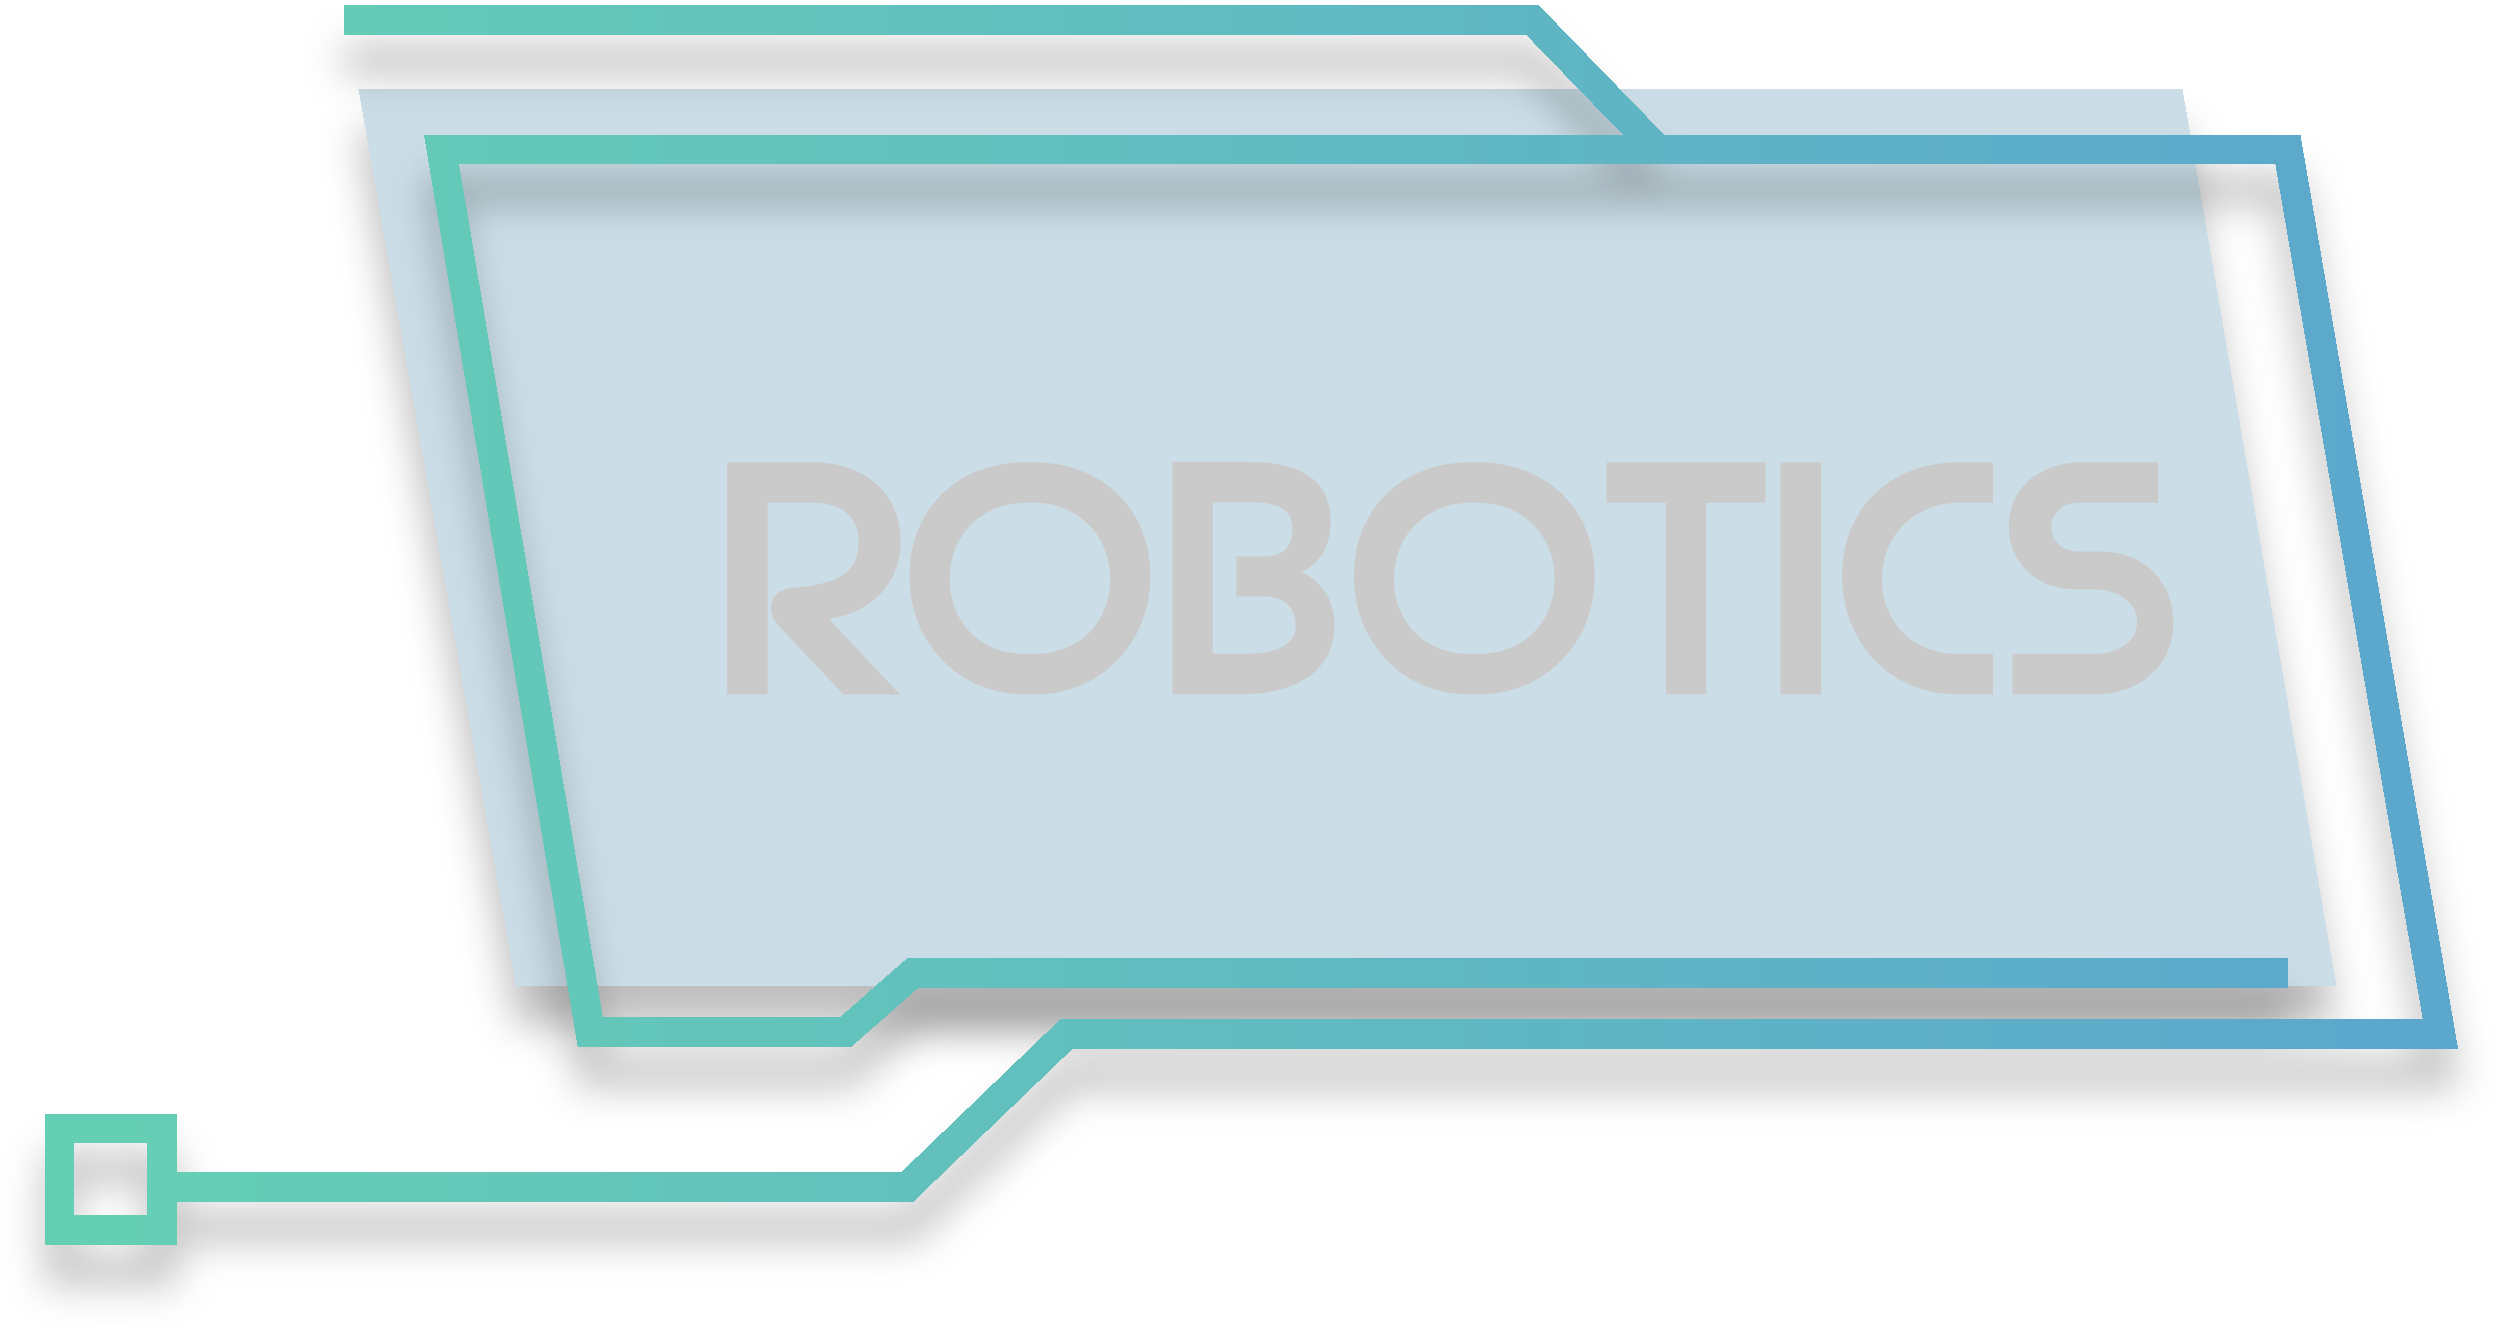
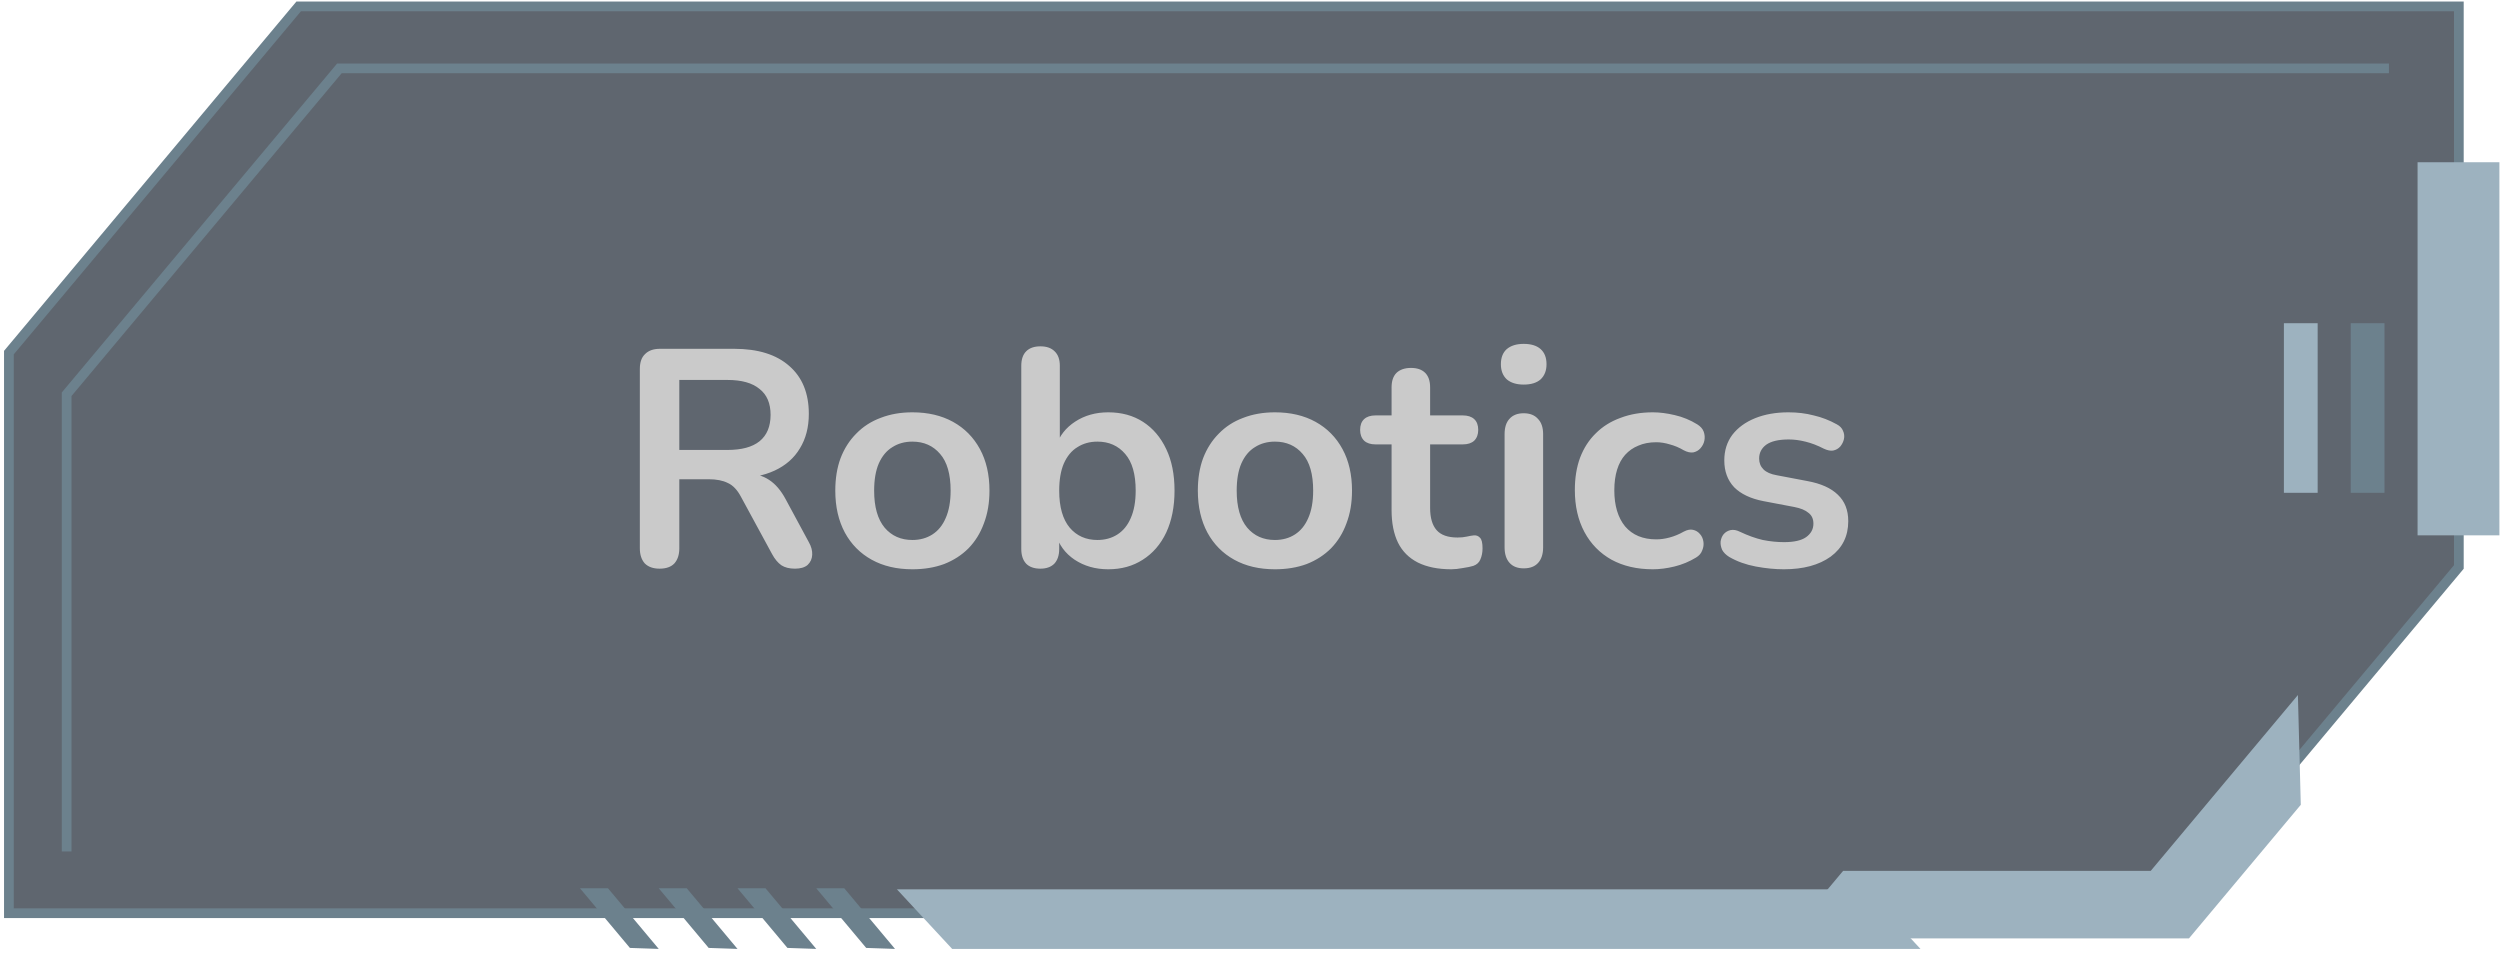
- <svg xmlns="http://www.w3.org/2000/svg" width="252" height="134" viewBox="0 0 252 134" fill="none">
-   <g filter="url(#filter0_d_49_71)">
-     <path d="M220.002 9H36.133L52 99.37H235.502L220.002 9Z" fill="#5190AE" fill-opacity="0.3" shape-rendering="crispEdges" />
-   </g>
-   <g filter="url(#filter1_d_49_71)">
-     <path d="M16.327 119.642V113.747H6V123.999H16.327V119.642ZM16.327 119.642H91.458L107.465 104.264H246.002L230.617 15.071H44.502L59.5 104.008H85.261L91.974 98.113H230.617M167.104 15.071L154.454 2H34.658" stroke="url(#paint0_linear_49_71)" stroke-width="3" shape-rendering="crispEdges" />
-   </g>
-   <path d="M90.72 70H85.02L78.81 63.43C78.45 63.05 78.17 62.69 77.97 62.35C77.79 62.01 77.7 61.67 77.7 61.33C77.7 60.05 78.51 59.35 80.13 59.23C82.31 59.07 83.92 58.64 84.96 57.94C86.02 57.22 86.55 56.14 86.55 54.7C86.55 53.36 86.14 52.36 85.32 51.7C84.52 51.02 83.37 50.68 81.87 50.68H77.37V70H73.29V46.6H81.96C83.18 46.6 84.33 46.78 85.41 47.14C86.49 47.48 87.42 47.99 88.2 48.67C89 49.33 89.63 50.16 90.09 51.16C90.55 52.16 90.78 53.31 90.78 54.61C90.78 55.39 90.66 56.19 90.42 57.01C90.18 57.83 89.78 58.6 89.22 59.32C88.66 60.04 87.92 60.68 87 61.24C86.08 61.78 84.93 62.16 83.55 62.38L90.72 70ZM103.47 70C101.75 70 100.16 69.7 98.7 69.1C97.26 68.48 96.02 67.63 94.98 66.55C93.94 65.47 93.13 64.21 92.55 62.77C91.97 61.31 91.68 59.74 91.68 58.06C91.68 56.38 91.96 54.84 92.52 53.44C93.1 52.04 93.9 50.83 94.92 49.81C95.96 48.79 97.2 48 98.64 47.44C100.1 46.88 101.71 46.6 103.47 46.6H104.16C105.94 46.6 107.55 46.89 108.99 47.47C110.45 48.03 111.69 48.82 112.71 49.84C113.75 50.86 114.55 52.07 115.11 53.47C115.67 54.87 115.95 56.4 115.95 58.06C115.95 59.74 115.66 61.31 115.08 62.77C114.5 64.21 113.68 65.47 112.62 66.55C111.58 67.63 110.34 68.48 108.9 69.1C107.46 69.7 105.88 70 104.16 70H103.47ZM103.47 50.68C102.35 50.68 101.32 50.87 100.38 51.25C99.44 51.63 98.62 52.16 97.92 52.84C97.24 53.52 96.7 54.33 96.3 55.27C95.92 56.21 95.73 57.25 95.73 58.39C95.73 59.49 95.92 60.5 96.3 61.42C96.68 62.34 97.21 63.14 97.89 63.82C98.57 64.48 99.38 65 100.32 65.38C101.28 65.74 102.33 65.92 103.47 65.92H104.16C105.32 65.92 106.37 65.73 107.31 65.35C108.27 64.97 109.09 64.45 109.77 63.79C110.45 63.11 110.97 62.31 111.33 61.39C111.71 60.47 111.9 59.47 111.9 58.39C111.9 57.27 111.71 56.24 111.33 55.3C110.95 54.36 110.41 53.55 109.71 52.87C109.03 52.17 108.21 51.63 107.25 51.25C106.31 50.87 105.28 50.68 104.16 50.68H103.47ZM122.253 50.62V65.89H125.823C127.223 65.89 128.363 65.66 129.243 65.2C130.143 64.74 130.593 64.02 130.593 63.04C130.593 62.06 130.293 61.33 129.693 60.85C129.093 60.37 128.343 60.13 127.443 60.13H124.623V56.08H127.443C128.343 56.08 129.033 55.86 129.513 55.42C130.013 54.98 130.263 54.28 130.263 53.32C130.263 52.36 129.923 51.67 129.243 51.25C128.583 50.83 127.443 50.62 125.823 50.62H122.253ZM131.193 57.67C131.813 57.95 132.333 58.3 132.753 58.72C133.193 59.12 133.543 59.56 133.803 60.04C134.063 60.52 134.243 61.02 134.343 61.54C134.463 62.06 134.523 62.56 134.523 63.04C134.523 64 134.333 64.9 133.953 65.74C133.593 66.58 133.023 67.32 132.243 67.96C131.483 68.58 130.513 69.07 129.333 69.43C128.173 69.79 126.793 69.97 125.193 69.97H118.173V46.57H126.063C128.683 46.57 130.683 47.07 132.063 48.07C133.443 49.07 134.133 50.59 134.133 52.63C134.133 53.09 134.083 53.57 133.983 54.07C133.883 54.55 133.723 55.02 133.503 55.48C133.283 55.92 132.983 56.33 132.603 56.71C132.223 57.09 131.753 57.41 131.193 57.67ZM148.265 70C146.545 70 144.955 69.7 143.495 69.1C142.055 68.48 140.815 67.63 139.775 66.55C138.735 65.47 137.925 64.21 137.345 62.77C136.765 61.31 136.475 59.74 136.475 58.06C136.475 56.38 136.755 54.84 137.315 53.44C137.895 52.04 138.695 50.83 139.715 49.81C140.755 48.79 141.995 48 143.435 47.44C144.895 46.88 146.505 46.6 148.265 46.6H148.955C150.735 46.6 152.345 46.89 153.785 47.47C155.245 48.03 156.485 48.82 157.505 49.84C158.545 50.86 159.345 52.07 159.905 53.47C160.465 54.87 160.745 56.4 160.745 58.06C160.745 59.74 160.455 61.31 159.875 62.77C159.295 64.21 158.475 65.47 157.415 66.55C156.375 67.63 155.135 68.48 153.695 69.1C152.255 69.7 150.675 70 148.955 70H148.265ZM148.265 50.68C147.145 50.68 146.115 50.87 145.175 51.25C144.235 51.63 143.415 52.16 142.715 52.84C142.035 53.52 141.495 54.33 141.095 55.27C140.715 56.21 140.525 57.25 140.525 58.39C140.525 59.49 140.715 60.5 141.095 61.42C141.475 62.34 142.005 63.14 142.685 63.82C143.365 64.48 144.175 65 145.115 65.38C146.075 65.74 147.125 65.92 148.265 65.92H148.955C150.115 65.92 151.165 65.73 152.105 65.35C153.065 64.97 153.885 64.45 154.565 63.79C155.245 63.11 155.765 62.31 156.125 61.39C156.505 60.47 156.695 59.47 156.695 58.39C156.695 57.27 156.505 56.24 156.125 55.3C155.745 54.36 155.205 53.55 154.505 52.87C153.825 52.17 153.005 51.63 152.045 51.25C151.105 50.87 150.075 50.68 148.955 50.68H148.265ZM171.998 50.68V70H167.918V50.68H161.948V46.6H177.968V50.68H171.998ZM179.491 70V46.6H183.571V70H179.491ZM197.479 70C195.739 70 194.139 69.7 192.679 69.1C191.239 68.48 189.999 67.64 188.959 66.58C187.939 65.5 187.139 64.23 186.559 62.77C185.979 61.31 185.689 59.74 185.689 58.06C185.689 56.36 185.969 54.81 186.529 53.41C187.109 52.01 187.909 50.81 188.929 49.81C189.969 48.79 191.209 48 192.649 47.44C194.109 46.88 195.719 46.6 197.479 46.6H200.899V50.68H197.479C196.359 50.68 195.319 50.88 194.359 51.28C193.419 51.66 192.599 52.19 191.899 52.87C191.219 53.55 190.679 54.37 190.279 55.33C189.899 56.27 189.709 57.29 189.709 58.39C189.709 59.49 189.899 60.5 190.279 61.42C190.659 62.34 191.189 63.14 191.869 63.82C192.549 64.48 193.369 65 194.329 65.38C195.289 65.74 196.339 65.92 197.479 65.92H200.899V70H197.479ZM202.874 70V65.92H211.064C212.324 65.92 213.364 65.62 214.184 65.02C215.004 64.42 215.414 63.64 215.414 62.68C215.414 62.2 215.304 61.76 215.084 61.36C214.864 60.96 214.564 60.62 214.184 60.34C213.804 60.04 213.344 59.81 212.804 59.65C212.264 59.49 211.684 59.41 211.064 59.41H209.204C208.244 59.41 207.354 59.26 206.534 58.96C205.714 58.64 205.004 58.2 204.404 57.64C203.804 57.06 203.334 56.39 202.994 55.63C202.654 54.85 202.484 53.99 202.484 53.05C202.484 52.13 202.654 51.28 202.994 50.5C203.354 49.72 203.854 49.04 204.494 48.46C205.134 47.88 205.904 47.43 206.804 47.11C207.704 46.77 208.694 46.6 209.774 46.6H217.544V50.68H209.564C208.704 50.68 208.024 50.92 207.524 51.4C207.024 51.86 206.774 52.42 206.774 53.08C206.774 53.8 207.024 54.4 207.524 54.88C208.044 55.36 208.724 55.6 209.564 55.6H211.874C212.914 55.6 213.874 55.78 214.754 56.14C215.634 56.48 216.394 56.97 217.034 57.61C217.674 58.25 218.174 59.01 218.534 59.89C218.894 60.77 219.074 61.73 219.074 62.77C219.074 63.83 218.884 64.8 218.504 65.68C218.124 66.56 217.574 67.32 216.854 67.96C216.154 68.6 215.314 69.1 214.334 69.46C213.354 69.82 212.264 70 211.064 70H202.874Z" fill="#CACACA" />
-   <defs>
-     <filter id="filter0_d_49_71" x="32.133" y="9" width="207.367" height="98.37" filterUnits="userSpaceOnUse" color-interpolation-filters="sRGB">
-       <feFlood flood-opacity="0" result="BackgroundImageFix" />
-       <feColorMatrix in="SourceAlpha" type="matrix" values="0 0 0 0 0 0 0 0 0 0 0 0 0 0 0 0 0 0 127 0" result="hardAlpha" />
-       <feOffset dy="4" />
-       <feGaussianBlur stdDeviation="2" />
-       <feComposite in2="hardAlpha" operator="out" />
-       <feColorMatrix type="matrix" values="0 0 0 0 0 0 0 0 0 0 0 0 0 0 0 0 0 0 0.25 0" />
-       <feBlend mode="normal" in2="BackgroundImageFix" result="effect1_dropShadow_49_71" />
-       <feBlend mode="normal" in="SourceGraphic" in2="effect1_dropShadow_49_71" result="shape" />
-     </filter>
-     <filter id="filter1_d_49_71" x="0.5" y="0.5" width="251.281" height="132.999" filterUnits="userSpaceOnUse" color-interpolation-filters="sRGB">
-       <feFlood flood-opacity="0" result="BackgroundImageFix" />
-       <feColorMatrix in="SourceAlpha" type="matrix" values="0 0 0 0 0 0 0 0 0 0 0 0 0 0 0 0 0 0 127 0" result="hardAlpha" />
-       <feOffset dy="4" />
-       <feGaussianBlur stdDeviation="2" />
-       <feComposite in2="hardAlpha" operator="out" />
-       <feColorMatrix type="matrix" values="0 0 0 0 0 0 0 0 0 0 0 0 0 0 0 0 0 0 0.25 0" />
-       <feBlend mode="normal" in2="BackgroundImageFix" result="effect1_dropShadow_49_71" />
-       <feBlend mode="normal" in="SourceGraphic" in2="effect1_dropShadow_49_71" result="shape" />
-     </filter>
-     <linearGradient id="paint0_linear_49_71" x1="11.387" y1="63.198" x2="238.221" y2="63.198" gradientUnits="userSpaceOnUse">
-       <stop stop-color="#65CFB4" />
-       <stop offset="1" stop-color="#5CA8CC" />
-     </linearGradient>
-   </defs>
+ <svg xmlns="http://www.w3.org/2000/svg" width="527" height="201" viewBox="0 0 527 201" fill="none">
+   <path d="M1.874 74.332V192.498H457.24L518.324 119.519V1.354H62.957L1.874 74.332Z" fill="#1C2633" fill-opacity="0.7" stroke="#6C818D" stroke-width="2.049" stroke-miterlimit="10" />
+   <path d="M503.587 14.412H71.548L14.049 83.109V179.486" stroke="#6C818D" stroke-width="2.049" stroke-miterlimit="10" />
+   <path d="M484.397 146.512L453.371 183.581H388.527L376.615 197.812H461.434L485.006 169.65L484.397 146.512Z" fill="#9DB2BF" />
+   <path d="M189.07 187.471H393.189L404.834 200.029H200.714L189.07 187.471Z" fill="#9DB2BF" />
+   <path d="M188.669 200.031L177.97 187.248H172.067L182.593 199.822L188.669 200.031Z" fill="#6C818D" />
+   <path d="M172.07 200.031L161.371 187.248H155.467L165.993 199.822L172.07 200.031Z" fill="#6C818D" />
+   <path d="M155.466 200.031L144.767 187.248H138.863L149.389 199.822L155.466 200.031Z" fill="#6C818D" />
+   <path d="M138.862 200.031L128.163 187.248H122.259L132.785 199.822L138.862 200.031Z" fill="#6C818D" />
+   <path d="M509.624 112.85H526.874V34.201H509.624V112.85Z" fill="#9DB2BF" />
+   <path d="M481.446 103.882H488.562V68.133H481.446V103.882Z" fill="#9DB2BF" />
+   <path d="M495.533 103.882H502.649V68.133H495.533V103.882Z" fill="#6C818D" />
+   <path d="M139.039 119.874C137.696 119.874 136.656 119.505 135.919 118.769C135.226 117.989 134.879 116.927 134.879 115.584V77.754C134.879 76.367 135.248 75.327 135.984 74.633C136.721 73.897 137.761 73.528 139.104 73.528H154.769C159.796 73.528 163.674 74.742 166.404 77.168C169.134 79.552 170.499 82.91 170.499 87.243C170.499 90.06 169.871 92.487 168.614 94.523C167.401 96.56 165.624 98.12 163.284 99.204C160.944 100.287 158.106 100.829 154.769 100.829L155.354 99.853H157.499C159.276 99.853 160.814 100.287 162.114 101.154C163.458 102.02 164.628 103.385 165.624 105.249L170.499 114.284C171.019 115.194 171.258 116.082 171.214 116.949C171.171 117.815 170.846 118.53 170.239 119.094C169.633 119.614 168.744 119.874 167.574 119.874C166.404 119.874 165.451 119.635 164.714 119.159C163.978 118.639 163.328 117.859 162.764 116.819L156.199 104.729C155.419 103.255 154.488 102.28 153.404 101.804C152.364 101.284 151.021 101.024 149.374 101.024H143.199V115.584C143.199 116.927 142.853 117.989 142.159 118.769C141.466 119.505 140.426 119.874 139.039 119.874ZM143.199 94.849H153.339C156.329 94.849 158.583 94.242 160.099 93.028C161.659 91.772 162.439 89.909 162.439 87.439C162.439 85.012 161.659 83.192 160.099 81.978C158.583 80.722 156.329 80.094 153.339 80.094H143.199V94.849ZM192.33 120.004C189.036 120.004 186.176 119.332 183.75 117.989C181.323 116.645 179.438 114.739 178.095 112.269C176.751 109.755 176.08 106.809 176.08 103.429C176.08 100.872 176.448 98.597 177.185 96.603C177.965 94.567 179.07 92.834 180.5 91.403C181.93 89.93 183.641 88.825 185.635 88.088C187.628 87.308 189.86 86.918 192.33 86.918C195.623 86.918 198.483 87.59 200.91 88.933C203.336 90.277 205.221 92.183 206.565 94.653C207.908 97.124 208.58 100.049 208.58 103.429C208.58 105.985 208.19 108.282 207.41 110.319C206.673 112.355 205.59 114.11 204.16 115.584C202.73 117.014 201.018 118.119 199.025 118.899C197.031 119.635 194.8 120.004 192.33 120.004ZM192.33 113.829C193.933 113.829 195.341 113.439 196.555 112.659C197.768 111.879 198.7 110.73 199.35 109.214C200.043 107.654 200.39 105.725 200.39 103.429C200.39 99.962 199.653 97.383 198.18 95.694C196.706 93.96 194.756 93.094 192.33 93.094C190.726 93.094 189.318 93.484 188.105 94.263C186.891 95 185.938 96.148 185.245 97.709C184.595 99.225 184.27 101.132 184.27 103.429C184.27 106.852 185.006 109.452 186.48 111.229C187.953 112.962 189.903 113.829 192.33 113.829ZM233.616 120.004C230.929 120.004 228.567 119.332 226.531 117.989C224.537 116.645 223.216 114.847 222.566 112.594L223.281 110.969V115.714C223.281 117.057 222.934 118.097 222.241 118.834C221.547 119.527 220.572 119.874 219.316 119.874C218.016 119.874 217.019 119.527 216.326 118.834C215.632 118.097 215.286 117.057 215.286 115.714V77.103C215.286 75.76 215.632 74.742 216.326 74.049C217.019 73.355 218.016 73.008 219.316 73.008C220.616 73.008 221.612 73.355 222.306 74.049C223.042 74.742 223.411 75.76 223.411 77.103V94.004H222.631C223.324 91.88 224.667 90.168 226.661 88.868C228.654 87.569 230.972 86.918 233.616 86.918C236.432 86.918 238.881 87.59 240.961 88.933C243.041 90.277 244.666 92.183 245.836 94.653C247.006 97.08 247.591 100.005 247.591 103.429C247.591 106.809 247.006 109.755 245.836 112.269C244.666 114.739 243.019 116.645 240.896 117.989C238.816 119.332 236.389 120.004 233.616 120.004ZM231.341 113.829C232.944 113.829 234.352 113.439 235.566 112.659C236.779 111.879 237.711 110.73 238.361 109.214C239.054 107.654 239.401 105.725 239.401 103.429C239.401 99.962 238.664 97.383 237.191 95.694C235.717 93.96 233.767 93.094 231.341 93.094C229.737 93.094 228.329 93.484 227.116 94.263C225.902 95 224.949 96.148 224.256 97.709C223.606 99.225 223.281 101.132 223.281 103.429C223.281 106.852 224.017 109.452 225.491 111.229C226.964 112.962 228.914 113.829 231.341 113.829ZM268.755 120.004C265.462 120.004 262.602 119.332 260.175 117.989C257.749 116.645 255.864 114.739 254.52 112.269C253.177 109.755 252.505 106.809 252.505 103.429C252.505 100.872 252.874 98.597 253.61 96.603C254.39 94.567 255.495 92.834 256.925 91.403C258.355 89.93 260.067 88.825 262.06 88.088C264.054 87.308 266.285 86.918 268.755 86.918C272.049 86.918 274.909 87.59 277.335 88.933C279.762 90.277 281.647 92.183 282.99 94.653C284.334 97.124 285.005 100.049 285.005 103.429C285.005 105.985 284.615 108.282 283.835 110.319C283.099 112.355 282.015 114.11 280.585 115.584C279.155 117.014 277.444 118.119 275.45 118.899C273.457 119.635 271.225 120.004 268.755 120.004ZM268.755 113.829C270.359 113.829 271.767 113.439 272.98 112.659C274.194 111.879 275.125 110.73 275.775 109.214C276.469 107.654 276.815 105.725 276.815 103.429C276.815 99.962 276.079 97.383 274.605 95.694C273.132 93.96 271.182 93.094 268.755 93.094C267.152 93.094 265.744 93.484 264.53 94.263C263.317 95 262.364 96.148 261.67 97.709C261.02 99.225 260.695 101.132 260.695 103.429C260.695 106.852 261.432 109.452 262.905 111.229C264.379 112.962 266.329 113.829 268.755 113.829ZM305.954 120.004C303.138 120.004 300.776 119.527 298.869 118.574C297.006 117.62 295.619 116.234 294.709 114.414C293.799 112.55 293.344 110.254 293.344 107.524V93.678H289.964C288.924 93.678 288.123 93.418 287.559 92.898C286.996 92.335 286.714 91.577 286.714 90.624C286.714 89.627 286.996 88.868 287.559 88.349C288.123 87.829 288.924 87.569 289.964 87.569H293.344V81.653C293.344 80.31 293.691 79.292 294.384 78.599C295.121 77.905 296.139 77.558 297.439 77.558C298.739 77.558 299.736 77.905 300.429 78.599C301.123 79.292 301.469 80.31 301.469 81.653V87.569H308.359C309.399 87.569 310.201 87.829 310.764 88.349C311.328 88.868 311.609 89.627 311.609 90.624C311.609 91.577 311.328 92.335 310.764 92.898C310.201 93.418 309.399 93.678 308.359 93.678H301.469V107.069C301.469 109.149 301.924 110.709 302.834 111.749C303.744 112.789 305.218 113.309 307.254 113.309C307.991 113.309 308.641 113.244 309.204 113.114C309.768 112.984 310.266 112.897 310.699 112.854C311.219 112.81 311.653 112.984 311.999 113.374C312.346 113.72 312.519 114.457 312.519 115.584C312.519 116.45 312.368 117.23 312.064 117.924C311.804 118.574 311.306 119.029 310.569 119.289C310.006 119.462 309.269 119.614 308.359 119.744C307.449 119.917 306.648 120.004 305.954 120.004ZM321.196 119.809C319.896 119.809 318.899 119.419 318.206 118.639C317.512 117.859 317.166 116.775 317.166 115.389V91.534C317.166 90.103 317.512 89.02 318.206 88.284C318.899 87.504 319.896 87.114 321.196 87.114C322.496 87.114 323.492 87.504 324.186 88.284C324.922 89.02 325.291 90.103 325.291 91.534V115.389C325.291 116.775 324.944 117.859 324.251 118.639C323.557 119.419 322.539 119.809 321.196 119.809ZM321.196 81.069C319.679 81.069 318.487 80.7 317.621 79.963C316.797 79.183 316.386 78.122 316.386 76.778C316.386 75.392 316.797 74.33 317.621 73.594C318.487 72.857 319.679 72.489 321.196 72.489C322.756 72.489 323.947 72.857 324.771 73.594C325.594 74.33 326.006 75.392 326.006 76.778C326.006 78.122 325.594 79.183 324.771 79.963C323.947 80.7 322.756 81.069 321.196 81.069ZM348.423 120.004C345.086 120.004 342.183 119.332 339.713 117.989C337.243 116.602 335.336 114.652 333.993 112.139C332.65 109.625 331.978 106.679 331.978 103.299C331.978 100.742 332.346 98.467 333.083 96.474C333.863 94.437 334.968 92.725 336.398 91.338C337.828 89.909 339.561 88.825 341.598 88.088C343.635 87.308 345.91 86.918 348.423 86.918C349.853 86.918 351.391 87.114 353.038 87.504C354.728 87.894 356.31 88.543 357.783 89.454C358.476 89.887 358.931 90.407 359.148 91.013C359.365 91.62 359.408 92.249 359.278 92.898C359.148 93.505 358.866 94.047 358.433 94.523C358.043 94.957 357.545 95.239 356.938 95.368C356.331 95.455 355.66 95.303 354.923 94.913C353.97 94.35 352.995 93.939 351.998 93.678C351.001 93.375 350.048 93.224 349.138 93.224C347.708 93.224 346.451 93.462 345.368 93.939C344.285 94.372 343.353 95.022 342.573 95.888C341.836 96.712 341.273 97.752 340.883 99.008C340.493 100.265 340.298 101.717 340.298 103.364C340.298 106.57 341.056 109.105 342.573 110.969C344.133 112.789 346.321 113.699 349.138 113.699C350.048 113.699 350.98 113.569 351.933 113.309C352.93 113.049 353.926 112.637 354.923 112.074C355.66 111.684 356.31 111.554 356.873 111.684C357.48 111.814 357.978 112.117 358.368 112.594C358.758 113.027 358.996 113.569 359.083 114.219C359.17 114.825 359.083 115.432 358.823 116.039C358.606 116.645 358.173 117.144 357.523 117.534C356.093 118.4 354.576 119.029 352.973 119.419C351.37 119.809 349.853 120.004 348.423 120.004ZM376.027 120.004C374.164 120.004 372.192 119.809 370.112 119.419C368.032 119.029 366.169 118.357 364.522 117.404C363.829 116.97 363.331 116.472 363.027 115.909C362.767 115.302 362.659 114.717 362.702 114.154C362.789 113.547 363.006 113.027 363.352 112.594C363.742 112.16 364.219 111.879 364.782 111.749C365.389 111.619 366.039 111.727 366.732 112.074C368.466 112.897 370.091 113.482 371.607 113.829C373.124 114.132 374.619 114.284 376.092 114.284C378.172 114.284 379.711 113.937 380.707 113.244C381.747 112.507 382.267 111.554 382.267 110.384C382.267 109.387 381.921 108.629 381.227 108.109C380.577 107.545 379.581 107.134 378.237 106.874L371.737 105.639C369.051 105.119 366.992 104.144 365.562 102.714C364.176 101.24 363.482 99.355 363.482 97.058C363.482 94.978 364.046 93.18 365.172 91.663C366.342 90.147 367.946 88.977 369.982 88.153C372.019 87.33 374.359 86.918 377.002 86.918C378.909 86.918 380.686 87.135 382.332 87.569C384.022 87.959 385.647 88.587 387.207 89.454C387.857 89.8 388.291 90.255 388.507 90.819C388.767 91.382 388.832 91.967 388.702 92.573C388.572 93.137 388.312 93.657 387.922 94.133C387.532 94.567 387.034 94.849 386.427 94.978C385.864 95.065 385.214 94.935 384.477 94.588C383.134 93.895 381.834 93.397 380.577 93.094C379.364 92.79 378.194 92.638 377.067 92.638C374.944 92.638 373.362 93.007 372.322 93.743C371.326 94.48 370.827 95.455 370.827 96.668C370.827 97.579 371.131 98.337 371.737 98.944C372.344 99.55 373.276 99.962 374.532 100.179L381.032 101.414C383.849 101.934 385.972 102.887 387.402 104.274C388.876 105.66 389.612 107.524 389.612 109.864C389.612 113.027 388.377 115.519 385.907 117.339C383.437 119.115 380.144 120.004 376.027 120.004Z" fill="#CACACA" />
</svg>
